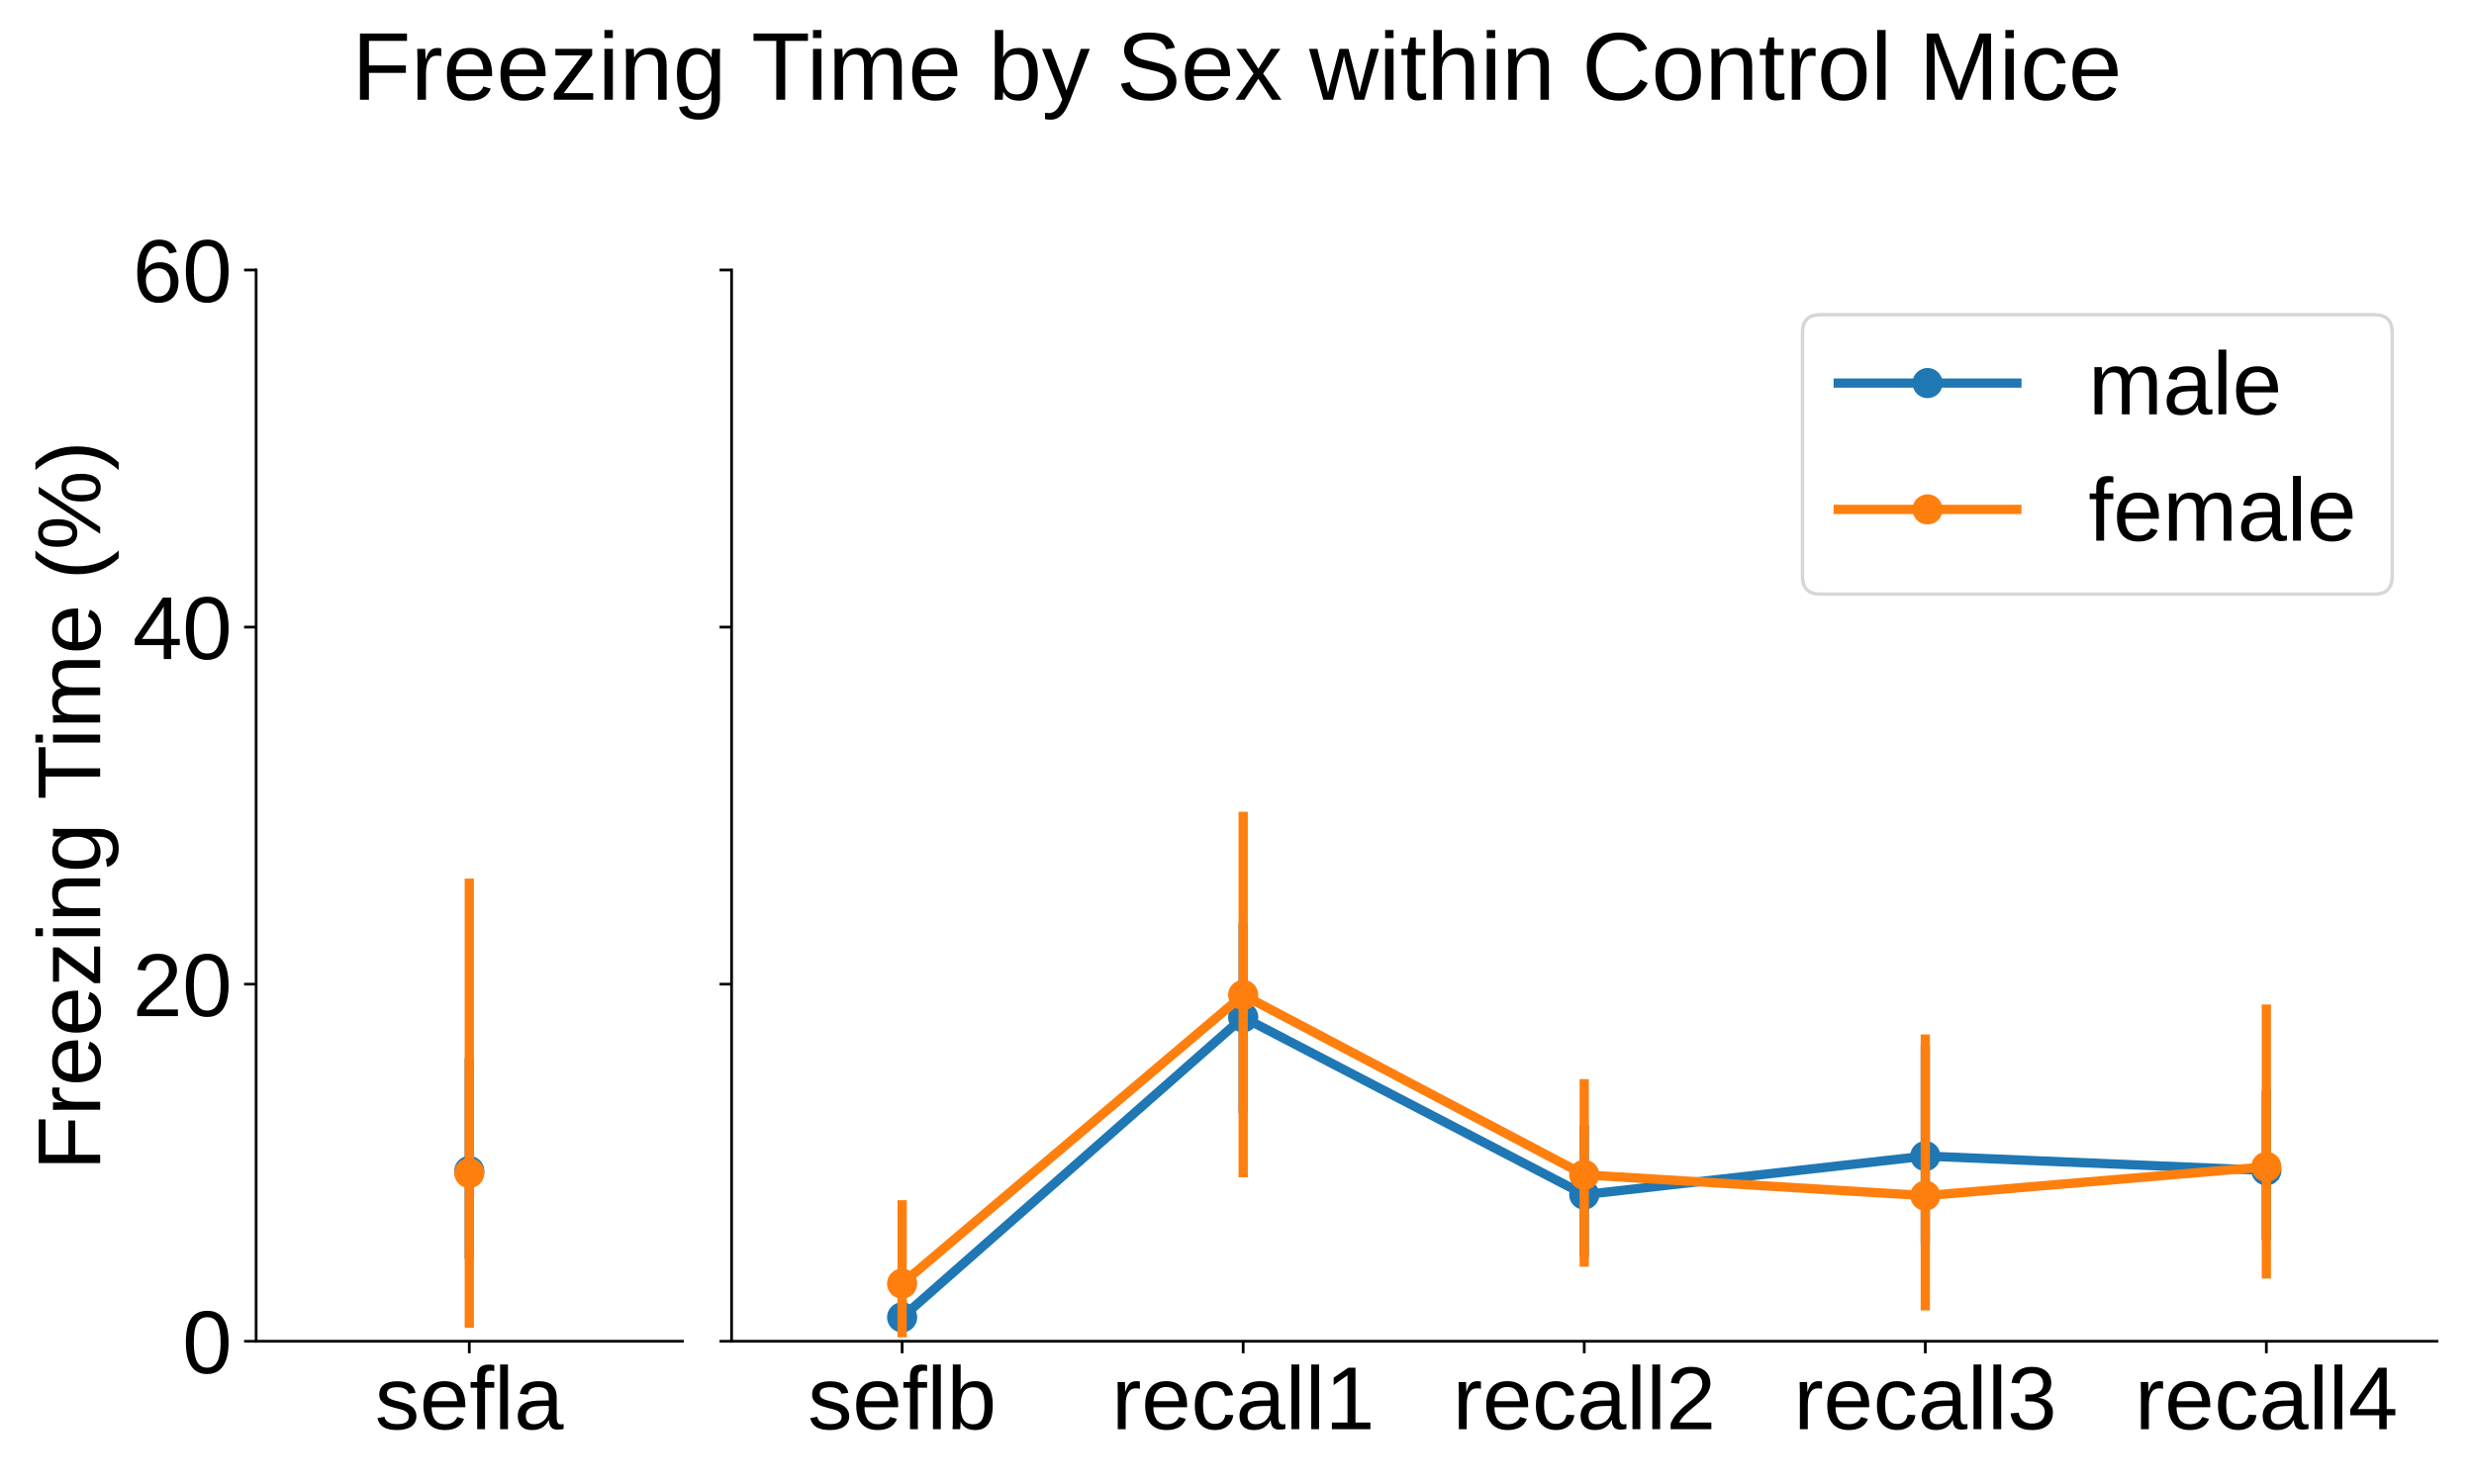
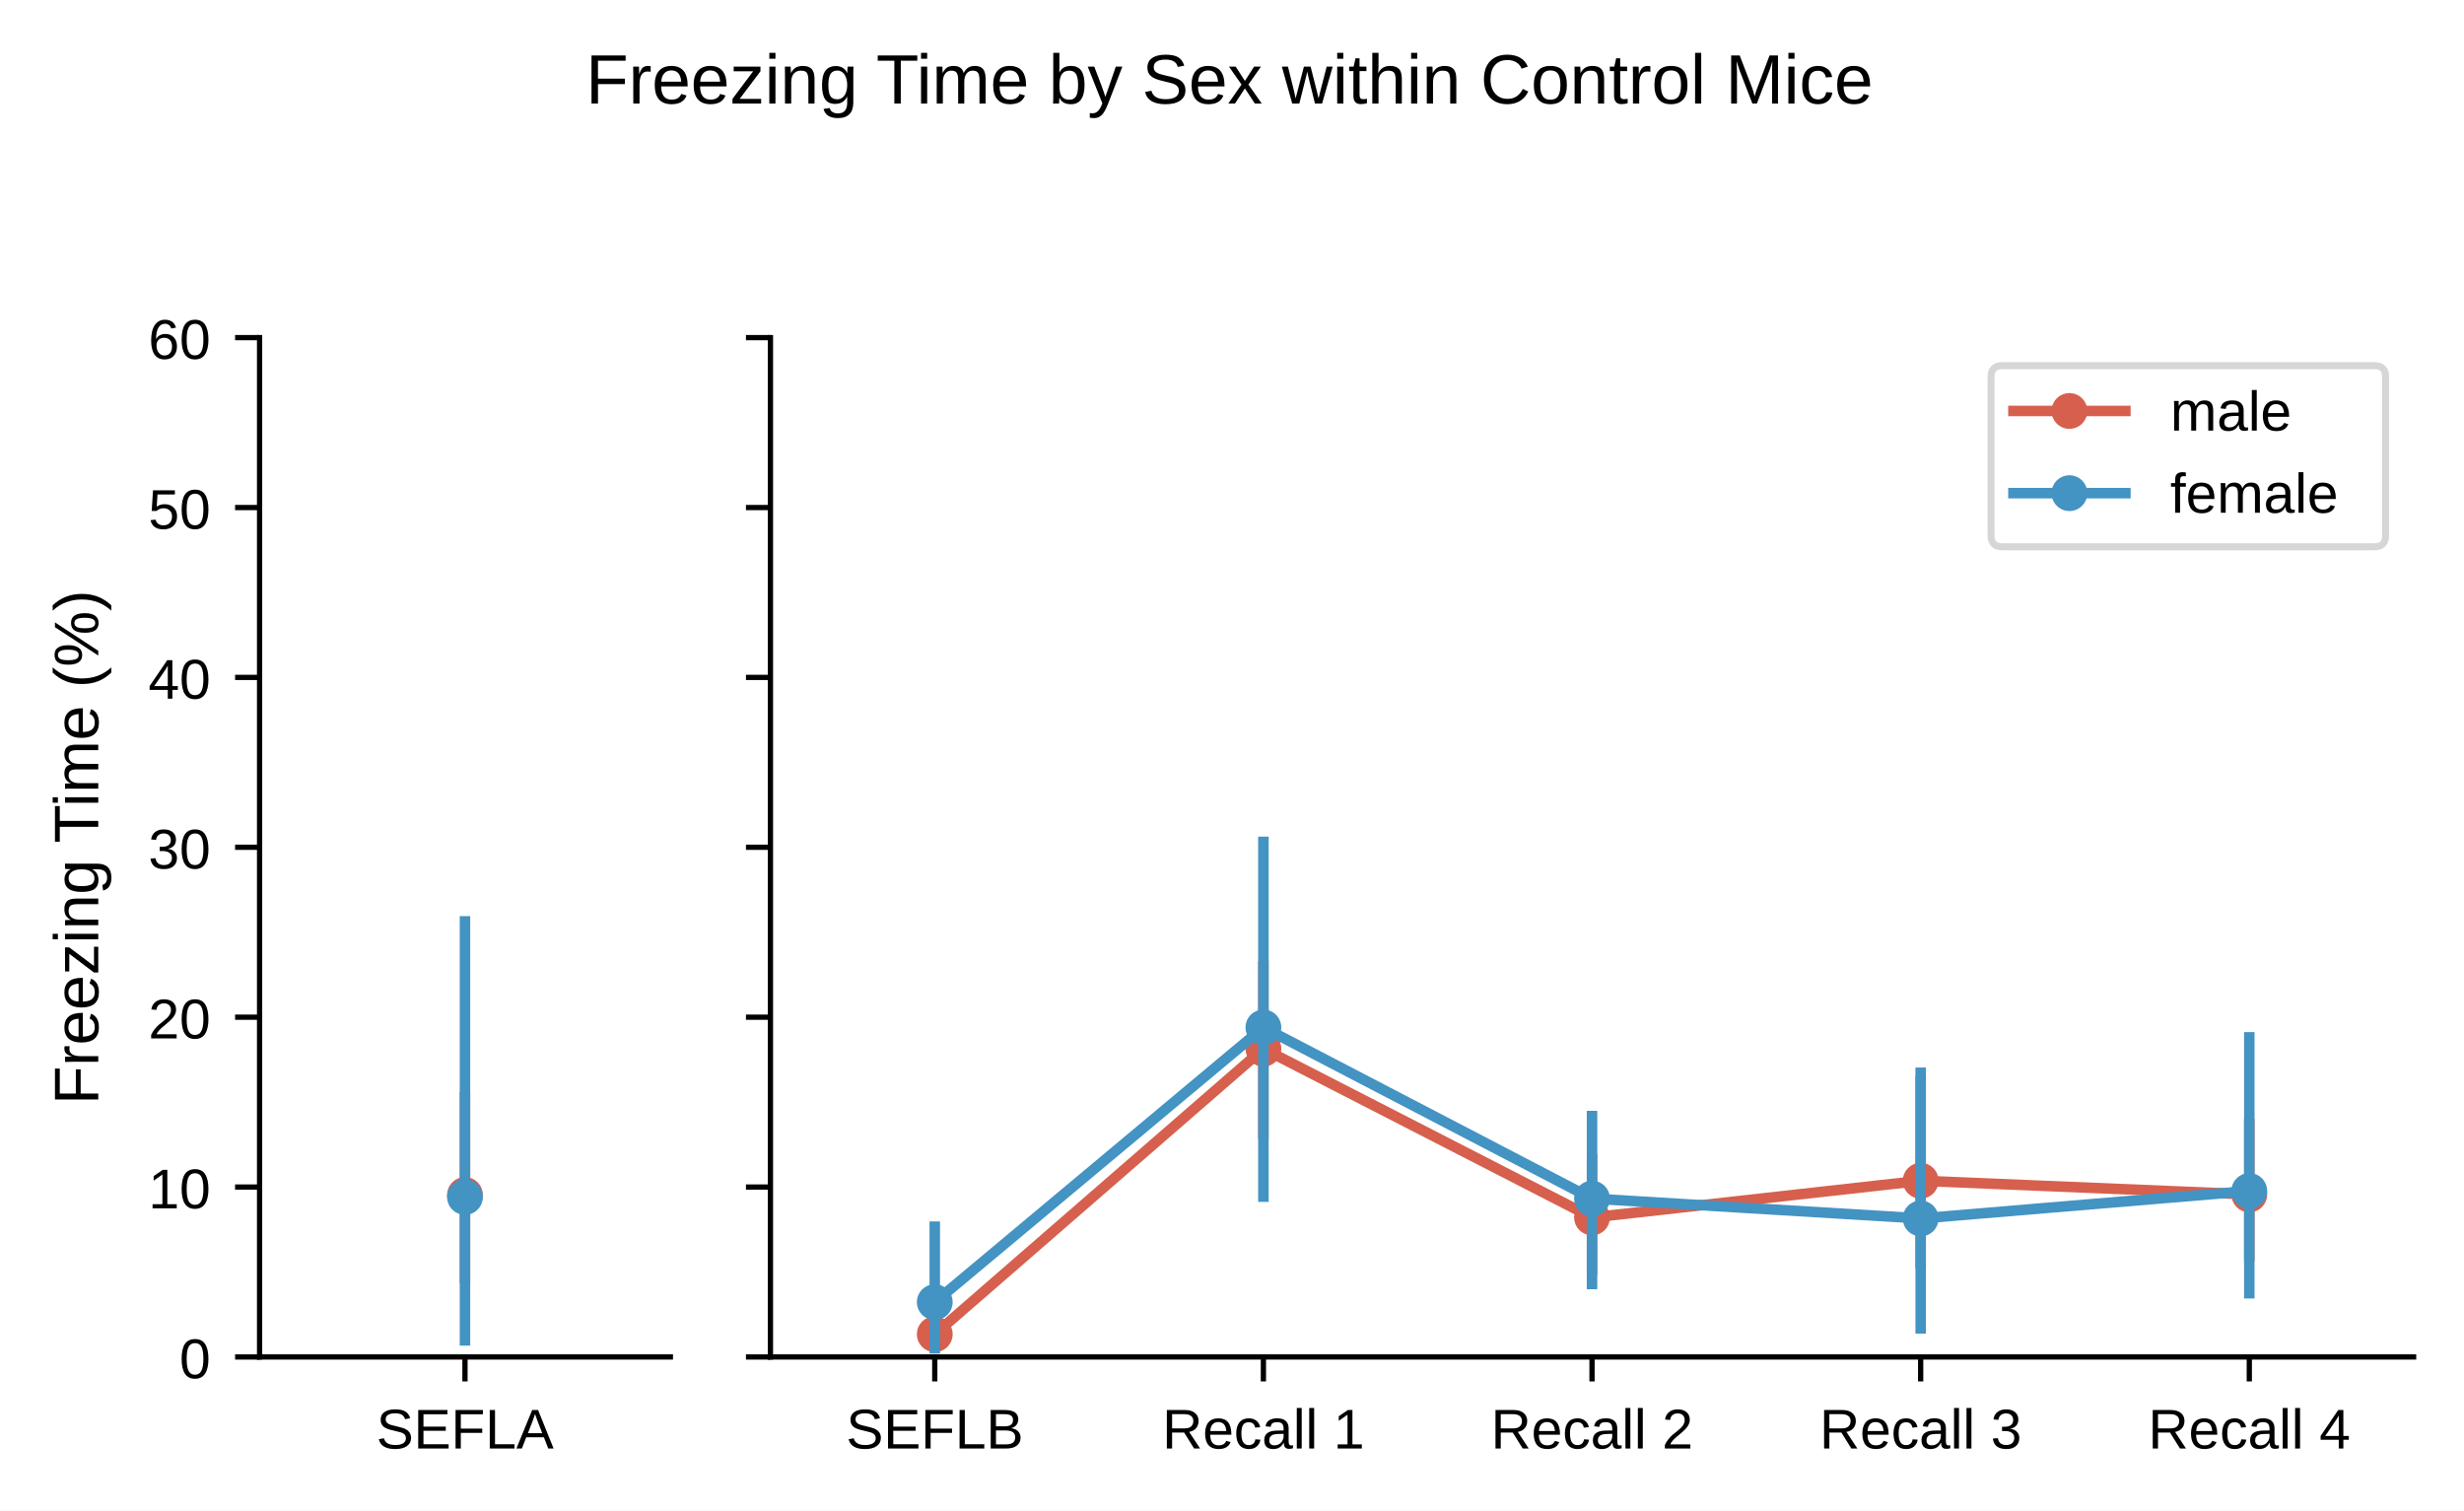
- <svg xmlns="http://www.w3.org/2000/svg" xmlns:xlink="http://www.w3.org/1999/xlink" width="720pt" height="432pt" viewBox="0 0 720 432" version="1.1">
+ <svg xmlns="http://www.w3.org/2000/svg" xmlns:xlink="http://www.w3.org/1999/xlink" width="352.07pt" height="215.822pt" viewBox="0 0 352.07 215.822" version="1.1">
  <defs>
    <style type="text/css">*{stroke-linejoin: round; stroke-linecap: butt}</style>
  </defs>
  <g id="figure_1">
    <g id="patch_1">
-       <path d="M 0 432  L 720 432  L 720 0  L 0 0  z " style="fill: #ffffff" />
+       <path d="M 0 215.822  L 352.07 215.822  L 352.07 -0  L 0 -0  z " style="fill: #ffffff" />
    </g>
    <g id="axes_1">
      <g id="patch_2">
-         <path d="M 74.54 390.44  L 198.612 390.44  L 198.612 78.604  L 74.54 78.604  z " style="fill: #ffffff" />
+         <path d="M 37.09 193.88  L 95.786 193.88  L 95.786 48.24  L 37.09 48.24  z " style="fill: #ffffff" />
      </g>
      <g id="matplotlib.axis_1">
        <g id="xtick_1">
          <g id="line2d_1">
            <defs>
-               <path id="m5aeaafd024" d="M 0 0  L 0 3.5  " style="stroke: #000000; stroke-width: 0.8" />
+               <path id="mc43cf9787e" d="M 0 0  L 0 3.5  " style="stroke: #000000; stroke-width: 0.75" />
            </defs>
            <g>
-               <use xlink:href="#m5aeaafd024" x="136.576" y="390.44" style="stroke: #000000; stroke-width: 0.8" />
+               <use xlink:href="#mc43cf9787e" x="66.438" y="193.88" style="stroke: #000000; stroke-width: 0.75" />
            </g>
          </g>
          <g id="text_1">
-             <text style="font-size: 26px; font-family: 'Arial'; text-anchor: middle" x="136.576" y="416.05" transform="rotate(-0 136.576 416.0503)">sefla</text>
+             <text style="font-size: 8px; font-family: 'Arial', 'Helvetica', 'DejaVu Sans', sans-serif; text-anchor: middle" x="66.438" y="206.959" transform="rotate(-0 66.43831 206.9588)">SEFLA</text>
          </g>
        </g>
      </g>
      <g id="matplotlib.axis_2">
        <g id="ytick_1">
          <g id="line2d_2">
            <defs>
-               <path id="m404ac84163" d="M 0 0  L -3.5 0  " style="stroke: #000000; stroke-width: 0.8" />
+               <path id="m60d5b9b960" d="M 0 0  L -3.5 0  " style="stroke: #000000; stroke-width: 0.75" />
            </defs>
            <g>
-               <use xlink:href="#m404ac84163" x="74.54" y="390.44" style="stroke: #000000; stroke-width: 0.8" />
+               <use xlink:href="#m60d5b9b960" x="37.09" y="193.88" style="stroke: #000000; stroke-width: 0.75" />
            </g>
          </g>
          <g id="text_2">
-             <text style="font-size: 26px; font-family: 'Arial'; text-anchor: end" x="67.54" y="399.745" transform="rotate(-0 67.54 399.7452)">0</text>
+             <text style="font-size: 8px; font-family: 'Arial', 'Helvetica', 'DejaVu Sans', sans-serif; text-anchor: end" x="30.09" y="196.919" transform="rotate(-0 30.09031 196.9194)">0</text>
          </g>
        </g>
        <g id="ytick_2">
          <g id="line2d_3">
            <g>
-               <use xlink:href="#m404ac84163" x="74.54" y="286.495" style="stroke: #000000; stroke-width: 0.8" />
+               <use xlink:href="#m60d5b9b960" x="37.09" y="169.607" style="stroke: #000000; stroke-width: 0.75" />
            </g>
          </g>
          <g id="text_3">
-             <text style="font-size: 26px; font-family: 'Arial'; text-anchor: end" x="67.54" y="295.8" transform="rotate(-0 67.54 295.7997)">20</text>
+             <text style="font-size: 8px; font-family: 'Arial', 'Helvetica', 'DejaVu Sans', sans-serif; text-anchor: end" x="30.09" y="172.646" transform="rotate(-0 30.09031 172.646)">10</text>
          </g>
        </g>
        <g id="ytick_3">
          <g id="line2d_4">
            <g>
-               <use xlink:href="#m404ac84163" x="74.54" y="182.549" style="stroke: #000000; stroke-width: 0.8" />
+               <use xlink:href="#m60d5b9b960" x="37.09" y="145.333" style="stroke: #000000; stroke-width: 0.75" />
            </g>
          </g>
          <g id="text_4">
-             <text style="font-size: 26px; font-family: 'Arial'; text-anchor: end" x="67.54" y="191.854" transform="rotate(-0 67.54 191.8543)">40</text>
+             <text style="font-size: 8px; font-family: 'Arial', 'Helvetica', 'DejaVu Sans', sans-serif; text-anchor: end" x="30.09" y="148.373" transform="rotate(-0 30.09031 148.3727)">20</text>
          </g>
        </g>
        <g id="ytick_4">
          <g id="line2d_5">
            <g>
-               <use xlink:href="#m404ac84163" x="74.54" y="78.604" style="stroke: #000000; stroke-width: 0.8" />
+               <use xlink:href="#m60d5b9b960" x="37.09" y="121.06" style="stroke: #000000; stroke-width: 0.75" />
            </g>
          </g>
          <g id="text_5">
-             <text style="font-size: 26px; font-family: 'Arial'; text-anchor: end" x="67.54" y="87.909" transform="rotate(-0 67.54 87.90891)">60</text>
-           </g>
-         </g>
-         <g id="text_6">
-           <text style="font-size: 26px; font-family: 'Arial'; text-anchor: middle" x="29.151" y="234.522" transform="rotate(-90 29.15094 234.5219)">Freezing Time (%)</text>
-         </g>
-       </g>
-       <g id="line2d_6">
-         <path d="M 136.576 340.885  " clip-path="url(#p092757ae38)" style="fill: none; stroke: #1f77b4; stroke-width: 2.7; stroke-linecap: square" />
+             <text style="font-size: 8px; font-family: 'Arial', 'Helvetica', 'DejaVu Sans', sans-serif; text-anchor: end" x="30.09" y="124.099" transform="rotate(-0 30.09031 124.0994)">30</text>
+           </g>
+         </g>
+         <g id="ytick_5">
+           <g id="line2d_6">
+             <g>
+               <use xlink:href="#m60d5b9b960" x="37.09" y="96.787" style="stroke: #000000; stroke-width: 0.75" />
+             </g>
+           </g>
+           <g id="text_6">
+             <text style="font-size: 8px; font-family: 'Arial', 'Helvetica', 'DejaVu Sans', sans-serif; text-anchor: end" x="30.09" y="99.826" transform="rotate(-0 30.09031 99.82604)">40</text>
+           </g>
+         </g>
+         <g id="ytick_6">
+           <g id="line2d_7">
+             <g>
+               <use xlink:href="#m60d5b9b960" x="37.09" y="72.513" style="stroke: #000000; stroke-width: 0.75" />
+             </g>
+           </g>
+           <g id="text_7">
+             <text style="font-size: 8px; font-family: 'Arial', 'Helvetica', 'DejaVu Sans', sans-serif; text-anchor: end" x="30.09" y="75.553" transform="rotate(-0 30.09031 75.55271)">50</text>
+           </g>
+         </g>
+         <g id="ytick_7">
+           <g id="line2d_8">
+             <g>
+               <use xlink:href="#m60d5b9b960" x="37.09" y="48.24" style="stroke: #000000; stroke-width: 0.75" />
+             </g>
+           </g>
+           <g id="text_8">
+             <text style="font-size: 8px; font-family: 'Arial', 'Helvetica', 'DejaVu Sans', sans-serif; text-anchor: end" x="30.09" y="51.279" transform="rotate(-0 30.09031 51.27938)">60</text>
+           </g>
+         </g>
+         <g id="text_9">
+           <text style="font-size: 9px; font-family: 'Arial', 'Helvetica', 'DejaVu Sans', sans-serif; text-anchor: middle" x="14.039" y="121.06" transform="rotate(-90 14.03859 121.06)">Freezing Time (%)</text>
+         </g>
+       </g>
+       <g id="line2d_9">
+         <path d="M 66.438 170.736  " clip-path="url(#pb8e4f14f29)" style="fill: none; stroke: #d6604d; stroke-width: 1.5; stroke-linecap: square" />
        <defs>
-           <path id="mdde5ca3406" d="M 0 3.384  C 0.897 3.384 1.758 3.027 2.393 2.393  C 3.027 1.758 3.384 0.897 3.384 0  C 3.384 -0.897 3.027 -1.758 2.393 -2.393  C 1.758 -3.027 0.897 -3.384 0 -3.384  C -0.897 -3.384 -1.758 -3.027 -2.393 -2.393  C -3.027 -1.758 -3.384 -0.897 -3.384 0  C -3.384 0.897 -3.027 1.758 -2.393 2.393  C -1.758 3.027 -0.897 3.384 0 3.384  z " style="stroke: #1f77b4; stroke-width: 2.025" />
+           <path id="m60b5f8112c" d="M 0 2  C 0.53 2 1.039 1.789 1.414 1.414  C 1.789 1.039 2 0.53 2 0  C 2 -0.53 1.789 -1.039 1.414 -1.414  C 1.039 -1.789 0.53 -2 0 -2  C -0.53 -2 -1.039 -1.789 -1.414 -1.414  C -1.789 -1.039 -2 -0.53 -2 0  C -2 0.53 -1.789 1.039 -1.414 1.414  C -1.039 1.789 -0.53 2 0 2  z " style="stroke: #d6604d; stroke-width: 1.125" />
        </defs>
-         <g clip-path="url(#p092757ae38)">
-           <use xlink:href="#mdde5ca3406" x="136.576" y="340.885" style="fill: #1f77b4; stroke: #1f77b4; stroke-width: 2.025" />
-         </g>
-       </g>
-       <g id="line2d_7">
-         <path d="M 136.576 365.153  L 136.576 309.393  " clip-path="url(#p092757ae38)" style="fill: none; stroke: #1f77b4; stroke-width: 2.7; stroke-linecap: square" />
-       </g>
-       <g id="line2d_8">
-         <path d="M 136.576 341.49  " clip-path="url(#p092757ae38)" style="fill: none; stroke: #ff7f0e; stroke-width: 2.7; stroke-linecap: square" />
+         <g clip-path="url(#pb8e4f14f29)">
+           <use xlink:href="#m60b5f8112c" x="66.438" y="170.736" style="fill: #d6604d; stroke: #d6604d; stroke-width: 1.125" />
+         </g>
+       </g>
+       <g id="line2d_10">
+         <path d="M 66.438 182.608  L 66.438 156.732  " clip-path="url(#pb8e4f14f29)" style="fill: none; stroke: #d6604d; stroke-width: 1.5; stroke-linecap: square" />
+       </g>
+       <g id="line2d_11">
+         <path d="M 66.438 171.019  " clip-path="url(#pb8e4f14f29)" style="fill: none; stroke: #4393c3; stroke-width: 1.5; stroke-linecap: square" />
        <defs>
-           <path id="m5bf5c0bd42" d="M 0 3.384  C 0.897 3.384 1.758 3.027 2.393 2.393  C 3.027 1.758 3.384 0.897 3.384 0  C 3.384 -0.897 3.027 -1.758 2.393 -2.393  C 1.758 -3.027 0.897 -3.384 0 -3.384  C -0.897 -3.384 -1.758 -3.027 -2.393 -2.393  C -3.027 -1.758 -3.384 -0.897 -3.384 0  C -3.384 0.897 -3.027 1.758 -2.393 2.393  C -1.758 3.027 -0.897 3.384 0 3.384  z " style="stroke: #ff7f0e; stroke-width: 2.025" />
+           <path id="m395f552c40" d="M 0 2  C 0.53 2 1.039 1.789 1.414 1.414  C 1.789 1.039 2 0.53 2 0  C 2 -0.53 1.789 -1.039 1.414 -1.414  C 1.039 -1.789 0.53 -2 0 -2  C -0.53 -2 -1.039 -1.789 -1.414 -1.414  C -1.789 -1.039 -2 -0.53 -2 0  C -2 0.53 -1.789 1.039 -1.414 1.414  C -1.039 1.789 -0.53 2 0 2  z " style="stroke: #4393c3; stroke-width: 1.125" />
        </defs>
-         <g clip-path="url(#p092757ae38)">
-           <use xlink:href="#m5bf5c0bd42" x="136.576" y="341.49" style="fill: #ff7f0e; stroke: #ff7f0e; stroke-width: 2.025" />
-         </g>
-       </g>
-       <g id="line2d_9">
-         <path d="M 136.576 385.199  L 136.576 257.105  " clip-path="url(#p092757ae38)" style="fill: none; stroke: #ff7f0e; stroke-width: 2.7; stroke-linecap: square" />
-       </g>
-       <g id="line2d_10" />
-       <g id="line2d_11" />
+         <g clip-path="url(#pb8e4f14f29)">
+           <use xlink:href="#m395f552c40" x="66.438" y="171.019" style="fill: #4393c3; stroke: #4393c3; stroke-width: 1.125" />
+         </g>
+       </g>
+       <g id="line2d_12">
+         <path d="M 66.438 191.504  L 66.438 131.641  " clip-path="url(#pb8e4f14f29)" style="fill: none; stroke: #4393c3; stroke-width: 1.5; stroke-linecap: square" />
+       </g>
+       <g id="line2d_13" />
+       <g id="line2d_14" />
      <g id="patch_3">
-         <path d="M 74.54 390.44  L 74.54 78.604  " style="fill: none; stroke: #000000; stroke-width: 0.8; stroke-linejoin: miter; stroke-linecap: square" />
+         <path d="M 37.09 193.88  L 37.09 48.24  " style="fill: none; stroke: #000000; stroke-width: 0.75; stroke-linejoin: miter; stroke-linecap: square" />
      </g>
      <g id="patch_4">
-         <path d="M 74.54 390.44  L 198.612 390.44  " style="fill: none; stroke: #000000; stroke-width: 0.8; stroke-linejoin: miter; stroke-linecap: square" />
+         <path d="M 37.09 193.88  L 95.786 193.88  " style="fill: none; stroke: #000000; stroke-width: 0.75; stroke-linejoin: miter; stroke-linecap: square" />
      </g>
    </g>
    <g id="axes_2">
      <g id="patch_5">
-         <path d="M 212.912 390.44  L 709.2 390.44  L 709.2 78.604  L 212.912 78.604  z " style="fill: #ffffff" />
+         <path d="M 110.086 193.88  L 344.87 193.88  L 344.87 48.24  L 110.086 48.24  z " style="fill: #ffffff" />
      </g>
      <g id="matplotlib.axis_3">
        <g id="xtick_2">
-           <g id="line2d_12">
-             <g>
-               <use xlink:href="#m5aeaafd024" x="262.541" y="390.44" style="stroke: #000000; stroke-width: 0.8" />
-             </g>
-           </g>
-           <g id="text_7">
-             <text style="font-size: 26px; font-family: 'Arial'; text-anchor: middle" x="262.541" y="416.05" transform="rotate(-0 262.5408 416.0503)">seflb</text>
+           <g id="line2d_15">
+             <g>
+               <use xlink:href="#mc43cf9787e" x="133.565" y="193.88" style="stroke: #000000; stroke-width: 0.75" />
+             </g>
+           </g>
+           <g id="text_10">
+             <text style="font-size: 8px; font-family: 'Arial', 'Helvetica', 'DejaVu Sans', sans-serif; text-anchor: middle" x="133.565" y="206.959" transform="rotate(-0 133.5647 206.9588)">SEFLB</text>
          </g>
        </g>
        <g id="xtick_3">
-           <g id="line2d_13">
-             <g>
-               <use xlink:href="#m5aeaafd024" x="361.798" y="390.44" style="stroke: #000000; stroke-width: 0.8" />
-             </g>
-           </g>
-           <g id="text_8">
-             <text style="font-size: 26px; font-family: 'Arial'; text-anchor: middle" x="361.798" y="416.05" transform="rotate(-0 361.7984 416.0503)">recall1</text>
+           <g id="line2d_16">
+             <g>
+               <use xlink:href="#mc43cf9787e" x="180.522" y="193.88" style="stroke: #000000; stroke-width: 0.75" />
+             </g>
+           </g>
+           <g id="text_11">
+             <text style="font-size: 8px; font-family: 'Arial', 'Helvetica', 'DejaVu Sans', sans-serif; text-anchor: middle" x="180.522" y="206.959" transform="rotate(-0 180.5215 206.9588)">Recall 1</text>
          </g>
        </g>
        <g id="xtick_4">
-           <g id="line2d_14">
-             <g>
-               <use xlink:href="#m5aeaafd024" x="461.056" y="390.44" style="stroke: #000000; stroke-width: 0.8" />
-             </g>
-           </g>
-           <g id="text_9">
-             <text style="font-size: 26px; font-family: 'Arial'; text-anchor: middle" x="461.056" y="416.05" transform="rotate(-0 461.056 416.0503)">recall2</text>
+           <g id="line2d_17">
+             <g>
+               <use xlink:href="#mc43cf9787e" x="227.478" y="193.88" style="stroke: #000000; stroke-width: 0.75" />
+             </g>
+           </g>
+           <g id="text_12">
+             <text style="font-size: 8px; font-family: 'Arial', 'Helvetica', 'DejaVu Sans', sans-serif; text-anchor: middle" x="227.478" y="206.959" transform="rotate(-0 227.4783 206.9588)">Recall 2</text>
          </g>
        </g>
        <g id="xtick_5">
-           <g id="line2d_15">
-             <g>
-               <use xlink:href="#m5aeaafd024" x="560.314" y="390.44" style="stroke: #000000; stroke-width: 0.8" />
-             </g>
-           </g>
-           <g id="text_10">
-             <text style="font-size: 26px; font-family: 'Arial'; text-anchor: middle" x="560.314" y="416.05" transform="rotate(-0 560.3136 416.0503)">recall3</text>
+           <g id="line2d_18">
+             <g>
+               <use xlink:href="#mc43cf9787e" x="274.435" y="193.88" style="stroke: #000000; stroke-width: 0.75" />
+             </g>
+           </g>
+           <g id="text_13">
+             <text style="font-size: 8px; font-family: 'Arial', 'Helvetica', 'DejaVu Sans', sans-serif; text-anchor: middle" x="274.435" y="206.959" transform="rotate(-0 274.4351 206.9588)">Recall 3</text>
          </g>
        </g>
        <g id="xtick_6">
-           <g id="line2d_16">
-             <g>
-               <use xlink:href="#m5aeaafd024" x="659.571" y="390.44" style="stroke: #000000; stroke-width: 0.8" />
-             </g>
-           </g>
-           <g id="text_11">
-             <text style="font-size: 26px; font-family: 'Arial'; text-anchor: middle" x="659.571" y="416.05" transform="rotate(-0 659.5712 416.0503)">recall4</text>
+           <g id="line2d_19">
+             <g>
+               <use xlink:href="#mc43cf9787e" x="321.392" y="193.88" style="stroke: #000000; stroke-width: 0.75" />
+             </g>
+           </g>
+           <g id="text_14">
+             <text style="font-size: 8px; font-family: 'Arial', 'Helvetica', 'DejaVu Sans', sans-serif; text-anchor: middle" x="321.392" y="206.959" transform="rotate(-0 321.3919 206.9588)">Recall 4</text>
          </g>
        </g>
      </g>
      <g id="matplotlib.axis_4">
-         <g id="ytick_5">
-           <g id="line2d_17">
-             <g>
-               <use xlink:href="#m404ac84163" x="212.912" y="390.44" style="stroke: #000000; stroke-width: 0.8" />
-             </g>
-           </g>
-         </g>
-         <g id="ytick_6">
-           <g id="line2d_18">
-             <g>
-               <use xlink:href="#m404ac84163" x="212.912" y="286.495" style="stroke: #000000; stroke-width: 0.8" />
-             </g>
-           </g>
-         </g>
-         <g id="ytick_7">
-           <g id="line2d_19">
-             <g>
-               <use xlink:href="#m404ac84163" x="212.912" y="182.549" style="stroke: #000000; stroke-width: 0.8" />
-             </g>
-           </g>
-         </g>
        <g id="ytick_8">
          <g id="line2d_20">
            <g>
-               <use xlink:href="#m404ac84163" x="212.912" y="78.604" style="stroke: #000000; stroke-width: 0.8" />
-             </g>
-           </g>
-         </g>
-       </g>
-       <g id="line2d_21">
-         <path d="M 262.541 383.483  L 361.798 296.143  L 461.056 347.759  L 560.314 336.539  L 659.571 340.718  " clip-path="url(#p2a3d33d033)" style="fill: none; stroke: #1f77b4; stroke-width: 2.7; stroke-linecap: square" />
-         <g clip-path="url(#p2a3d33d033)">
-           <use xlink:href="#mdde5ca3406" x="262.541" y="383.483" style="fill: #1f77b4; stroke: #1f77b4; stroke-width: 2.025" />
-           <use xlink:href="#mdde5ca3406" x="361.798" y="296.143" style="fill: #1f77b4; stroke: #1f77b4; stroke-width: 2.025" />
-           <use xlink:href="#mdde5ca3406" x="461.056" y="347.759" style="fill: #1f77b4; stroke: #1f77b4; stroke-width: 2.025" />
-           <use xlink:href="#mdde5ca3406" x="560.314" y="336.539" style="fill: #1f77b4; stroke: #1f77b4; stroke-width: 2.025" />
-           <use xlink:href="#mdde5ca3406" x="659.571" y="340.718" style="fill: #1f77b4; stroke: #1f77b4; stroke-width: 2.025" />
-         </g>
-       </g>
-       <g id="line2d_22">
-         <path d="M 262.541 386.364  L 262.541 380.013  " clip-path="url(#p2a3d33d033)" style="fill: none; stroke: #1f77b4; stroke-width: 2.7; stroke-linecap: square" />
-       </g>
-       <g id="line2d_23">
-         <path d="M 361.798 322.757  L 361.798 270.121  " clip-path="url(#p2a3d33d033)" style="fill: none; stroke: #1f77b4; stroke-width: 2.7; stroke-linecap: square" />
-       </g>
-       <g id="line2d_24">
-         <path d="M 461.056 364.518  L 461.056 328.979  " clip-path="url(#p2a3d33d033)" style="fill: none; stroke: #1f77b4; stroke-width: 2.7; stroke-linecap: square" />
-       </g>
-       <g id="line2d_25">
-         <path d="M 560.314 360.527  L 560.314 305.69  " clip-path="url(#p2a3d33d033)" style="fill: none; stroke: #1f77b4; stroke-width: 2.7; stroke-linecap: square" />
-       </g>
-       <g id="line2d_26">
-         <path d="M 659.571 359.57  L 659.571 318.771  " clip-path="url(#p2a3d33d033)" style="fill: none; stroke: #1f77b4; stroke-width: 2.7; stroke-linecap: square" />
+               <use xlink:href="#m60d5b9b960" x="110.086" y="193.88" style="stroke: #000000; stroke-width: 0.75" />
+             </g>
+           </g>
+         </g>
+         <g id="ytick_9">
+           <g id="line2d_21">
+             <g>
+               <use xlink:href="#m60d5b9b960" x="110.086" y="169.607" style="stroke: #000000; stroke-width: 0.75" />
+             </g>
+           </g>
+         </g>
+         <g id="ytick_10">
+           <g id="line2d_22">
+             <g>
+               <use xlink:href="#m60d5b9b960" x="110.086" y="145.333" style="stroke: #000000; stroke-width: 0.75" />
+             </g>
+           </g>
+         </g>
+         <g id="ytick_11">
+           <g id="line2d_23">
+             <g>
+               <use xlink:href="#m60d5b9b960" x="110.086" y="121.06" style="stroke: #000000; stroke-width: 0.75" />
+             </g>
+           </g>
+         </g>
+         <g id="ytick_12">
+           <g id="line2d_24">
+             <g>
+               <use xlink:href="#m60d5b9b960" x="110.086" y="96.787" style="stroke: #000000; stroke-width: 0.75" />
+             </g>
+           </g>
+         </g>
+         <g id="ytick_13">
+           <g id="line2d_25">
+             <g>
+               <use xlink:href="#m60d5b9b960" x="110.086" y="72.513" style="stroke: #000000; stroke-width: 0.75" />
+             </g>
+           </g>
+         </g>
+         <g id="ytick_14">
+           <g id="line2d_26">
+             <g>
+               <use xlink:href="#m60d5b9b960" x="110.086" y="48.24" style="stroke: #000000; stroke-width: 0.75" />
+             </g>
+           </g>
+         </g>
      </g>
      <g id="line2d_27">
-         <path d="M 262.541 373.67  L 361.798 289.641  L 461.056 341.997  L 560.314 348.064  L 659.571 339.663  " clip-path="url(#p2a3d33d033)" style="fill: none; stroke: #ff7f0e; stroke-width: 2.7; stroke-linecap: square" />
-         <g clip-path="url(#p2a3d33d033)">
-           <use xlink:href="#m5bf5c0bd42" x="262.541" y="373.67" style="fill: #ff7f0e; stroke: #ff7f0e; stroke-width: 2.025" />
-           <use xlink:href="#m5bf5c0bd42" x="361.798" y="289.641" style="fill: #ff7f0e; stroke: #ff7f0e; stroke-width: 2.025" />
-           <use xlink:href="#m5bf5c0bd42" x="461.056" y="341.997" style="fill: #ff7f0e; stroke: #ff7f0e; stroke-width: 2.025" />
-           <use xlink:href="#m5bf5c0bd42" x="560.314" y="348.064" style="fill: #ff7f0e; stroke: #ff7f0e; stroke-width: 2.025" />
-           <use xlink:href="#m5bf5c0bd42" x="659.571" y="339.663" style="fill: #ff7f0e; stroke: #ff7f0e; stroke-width: 2.025" />
+         <path d="M 133.565 190.631  L 180.522 149.839  L 227.478 173.946  L 274.435 168.706  L 321.392 170.658  " clip-path="url(#p463c9dd3f5)" style="fill: none; stroke: #d6604d; stroke-width: 1.5; stroke-linecap: square" />
+         <g clip-path="url(#p463c9dd3f5)">
+           <use xlink:href="#m60b5f8112c" x="133.565" y="190.631" style="fill: #d6604d; stroke: #d6604d; stroke-width: 1.125" />
+           <use xlink:href="#m60b5f8112c" x="180.522" y="149.839" style="fill: #d6604d; stroke: #d6604d; stroke-width: 1.125" />
+           <use xlink:href="#m60b5f8112c" x="227.478" y="173.946" style="fill: #d6604d; stroke: #d6604d; stroke-width: 1.125" />
+           <use xlink:href="#m60b5f8112c" x="274.435" y="168.706" style="fill: #d6604d; stroke: #d6604d; stroke-width: 1.125" />
+           <use xlink:href="#m60b5f8112c" x="321.392" y="170.658" style="fill: #d6604d; stroke: #d6604d; stroke-width: 1.125" />
        </g>
      </g>
      <g id="line2d_28">
-         <path d="M 262.541 387.948  L 262.541 350.735  " clip-path="url(#p2a3d33d033)" style="fill: none; stroke: #ff7f0e; stroke-width: 2.7; stroke-linecap: square" />
+         <path d="M 133.565 191.973  L 133.565 189.026  " clip-path="url(#p463c9dd3f5)" style="fill: none; stroke: #d6604d; stroke-width: 1.5; stroke-linecap: square" />
      </g>
      <g id="line2d_29">
-         <path d="M 361.798 341.374  L 361.798 237.666  " clip-path="url(#p2a3d33d033)" style="fill: none; stroke: #ff7f0e; stroke-width: 2.7; stroke-linecap: square" />
+         <path d="M 180.522 161.984  L 180.522 138.053  " clip-path="url(#p463c9dd3f5)" style="fill: none; stroke: #d6604d; stroke-width: 1.5; stroke-linecap: square" />
      </g>
      <g id="line2d_30">
-         <path d="M 461.056 367.384  L 461.056 315.476  " clip-path="url(#p2a3d33d033)" style="fill: none; stroke: #ff7f0e; stroke-width: 2.7; stroke-linecap: square" />
+         <path d="M 227.478 181.446  L 227.478 165.626  " clip-path="url(#p463c9dd3f5)" style="fill: none; stroke: #d6604d; stroke-width: 1.5; stroke-linecap: square" />
      </g>
      <g id="line2d_31">
-         <path d="M 560.314 380.108  L 560.314 302.483  " clip-path="url(#p2a3d33d033)" style="fill: none; stroke: #ff7f0e; stroke-width: 2.7; stroke-linecap: square" />
+         <path d="M 274.435 180.481  L 274.435 154.423  " clip-path="url(#p463c9dd3f5)" style="fill: none; stroke: #d6604d; stroke-width: 1.5; stroke-linecap: square" />
      </g>
      <g id="line2d_32">
-         <path d="M 659.571 370.835  L 659.571 293.762  " clip-path="url(#p2a3d33d033)" style="fill: none; stroke: #ff7f0e; stroke-width: 2.7; stroke-linecap: square" />
-       </g>
-       <g id="line2d_33" />
-       <g id="line2d_34" />
+         <path d="M 321.392 179.404  L 321.392 160.615  " clip-path="url(#p463c9dd3f5)" style="fill: none; stroke: #d6604d; stroke-width: 1.5; stroke-linecap: square" />
+       </g>
+       <g id="line2d_33">
+         <path d="M 133.565 186.048  L 180.522 146.803  L 227.478 171.255  L 274.435 174.089  L 321.392 170.165  " clip-path="url(#p463c9dd3f5)" style="fill: none; stroke: #4393c3; stroke-width: 1.5; stroke-linecap: square" />
+         <g clip-path="url(#p463c9dd3f5)">
+           <use xlink:href="#m395f552c40" x="133.565" y="186.048" style="fill: #4393c3; stroke: #4393c3; stroke-width: 1.125" />
+           <use xlink:href="#m395f552c40" x="180.522" y="146.803" style="fill: #4393c3; stroke: #4393c3; stroke-width: 1.125" />
+           <use xlink:href="#m395f552c40" x="227.478" y="171.255" style="fill: #4393c3; stroke: #4393c3; stroke-width: 1.125" />
+           <use xlink:href="#m395f552c40" x="274.435" y="174.089" style="fill: #4393c3; stroke: #4393c3; stroke-width: 1.125" />
+           <use xlink:href="#m395f552c40" x="321.392" y="170.165" style="fill: #4393c3; stroke: #4393c3; stroke-width: 1.125" />
+         </g>
+       </g>
+       <g id="line2d_34">
+         <path d="M 133.565 192.648  L 133.565 175.268  " clip-path="url(#p463c9dd3f5)" style="fill: none; stroke: #4393c3; stroke-width: 1.5; stroke-linecap: square" />
+       </g>
+       <g id="line2d_35">
+         <path d="M 180.522 170.978  L 180.522 120.281  " clip-path="url(#p463c9dd3f5)" style="fill: none; stroke: #4393c3; stroke-width: 1.5; stroke-linecap: square" />
+       </g>
+       <g id="line2d_36">
+         <path d="M 227.478 183.449  L 227.478 159.462  " clip-path="url(#p463c9dd3f5)" style="fill: none; stroke: #4393c3; stroke-width: 1.5; stroke-linecap: square" />
+       </g>
+       <g id="line2d_37">
+         <path d="M 274.435 189.801  L 274.435 153.276  " clip-path="url(#p463c9dd3f5)" style="fill: none; stroke: #4393c3; stroke-width: 1.5; stroke-linecap: square" />
+       </g>
+       <g id="line2d_38">
+         <path d="M 321.392 184.781  L 321.392 148.22  " clip-path="url(#p463c9dd3f5)" style="fill: none; stroke: #4393c3; stroke-width: 1.5; stroke-linecap: square" />
+       </g>
+       <g id="line2d_39" />
+       <g id="line2d_40" />
      <g id="patch_6">
-         <path d="M 212.912 390.44  L 212.912 78.604  " style="fill: none; stroke: #000000; stroke-width: 0.8; stroke-linejoin: miter; stroke-linecap: square" />
+         <path d="M 110.086 193.88  L 110.086 48.24  " style="fill: none; stroke: #000000; stroke-width: 0.75; stroke-linejoin: miter; stroke-linecap: square" />
      </g>
      <g id="patch_7">
-         <path d="M 212.912 390.44  L 709.2 390.44  " style="fill: none; stroke: #000000; stroke-width: 0.8; stroke-linejoin: miter; stroke-linecap: square" />
+         <path d="M 110.086 193.88  L 344.87 193.88  " style="fill: none; stroke: #000000; stroke-width: 0.75; stroke-linejoin: miter; stroke-linecap: square" />
      </g>
      <g id="legend_1">
        <g id="patch_8">
-           <path d="M 529.768 172.959  L 691 172.959  Q 696.2 172.959 696.2 167.759  L 696.2 96.804  Q 696.2 91.604 691 91.604  L 529.768 91.604  Q 524.567 91.604 524.567 96.804  L 524.567 167.759  Q 524.567 172.959 529.768 172.959  z " style="fill: #ffffff; opacity: 0.8; stroke: #cccccc; stroke-linejoin: miter" />
-         </g>
-         <g id="line2d_35">
-           <path d="M 534.967 111.514  L 560.967 111.514  L 586.967 111.514  " style="fill: none; stroke: #1f77b4; stroke-width: 2.7; stroke-linecap: square" />
+           <path d="M 286.092 78.125  L 339.27 78.125  Q 340.87 78.125 340.87 76.525  L 340.87 53.84  Q 340.87 52.24 339.27 52.24  L 286.092 52.24  Q 284.492 52.24 284.492 53.84  L 284.492 76.525  Q 284.492 78.125 286.092 78.125  z " style="fill: #ffffff; opacity: 0.8; stroke: #cccccc; stroke-linejoin: miter" />
+         </g>
+         <g id="line2d_41">
+           <path d="M 287.692 58.719  L 295.692 58.719  L 303.692 58.719  " style="fill: none; stroke: #d6604d; stroke-width: 1.5; stroke-linecap: square" />
          <g>
-             <use xlink:href="#mdde5ca3406" x="560.967" y="111.514" style="fill: #1f77b4; stroke: #1f77b4; stroke-width: 2.025" />
-           </g>
-         </g>
-         <g id="text_12">
-           <text style="font-size: 26px; font-family: 'Arial'; text-anchor: start" x="607.768" y="120.614" transform="rotate(-0 607.7675 120.6141)">male</text>
-         </g>
-         <g id="line2d_36">
-           <path d="M 534.967 148.292  L 560.967 148.292  L 586.967 148.292  " style="fill: none; stroke: #ff7f0e; stroke-width: 2.7; stroke-linecap: square" />
+             <use xlink:href="#m60b5f8112c" x="295.692" y="58.719" style="fill: #d6604d; stroke: #d6604d; stroke-width: 1.125" />
+           </g>
+         </g>
+         <g id="text_15">
+           <text style="font-size: 8px; font-family: 'Arial', 'Helvetica', 'DejaVu Sans', sans-serif; text-anchor: start" x="310.092" y="61.519" transform="rotate(-0 310.0916 61.51875)">male</text>
+         </g>
+         <g id="line2d_42">
+           <path d="M 287.692 70.461  L 295.692 70.461  L 303.692 70.461  " style="fill: none; stroke: #4393c3; stroke-width: 1.5; stroke-linecap: square" />
          <g>
-             <use xlink:href="#m5bf5c0bd42" x="560.967" y="148.292" style="fill: #ff7f0e; stroke: #ff7f0e; stroke-width: 2.025" />
-           </g>
-         </g>
-         <g id="text_13">
-           <text style="font-size: 26px; font-family: 'Arial'; text-anchor: start" x="607.768" y="157.392" transform="rotate(-0 607.7675 157.3919)">female</text>
+             <use xlink:href="#m395f552c40" x="295.692" y="70.461" style="fill: #4393c3; stroke: #4393c3; stroke-width: 1.125" />
+           </g>
+         </g>
+         <g id="text_16">
+           <text style="font-size: 8px; font-family: 'Arial', 'Helvetica', 'DejaVu Sans', sans-serif; text-anchor: start" x="310.092" y="73.261" transform="rotate(-0 310.0916 73.26125)">female</text>
        </g>
      </g>
    </g>
-     <g id="text_14">
-       <text style="font-size: 28px; font-family: 'Arial'; text-anchor: middle" x="360" y="29.023" transform="rotate(-0 360 29.02313)">Freezing Time by Sex within Control Mice</text>
+     <g id="text_17">
+       <text style="font-size: 10px; font-family: 'Arial', 'Helvetica', 'DejaVu Sans', sans-serif; text-anchor: middle" x="175.67" y="14.798" transform="rotate(-0 175.6703 14.79844)">Freezing Time by Sex within Control Mice</text>
    </g>
  </g>
  <defs>
-     <clipPath id="p092757ae38">
-       <rect x="74.54" y="78.604" width="124.072" height="311.836" />
+     <clipPath id="pb8e4f14f29">
+       <rect x="37.09" y="48.24" width="58.696" height="145.64" />
    </clipPath>
-     <clipPath id="p2a3d33d033">
-       <rect x="212.912" y="78.604" width="496.288" height="311.836" />
+     <clipPath id="p463c9dd3f5">
+       <rect x="110.086" y="48.24" width="234.784" height="145.64" />
    </clipPath>
  </defs>
</svg>
